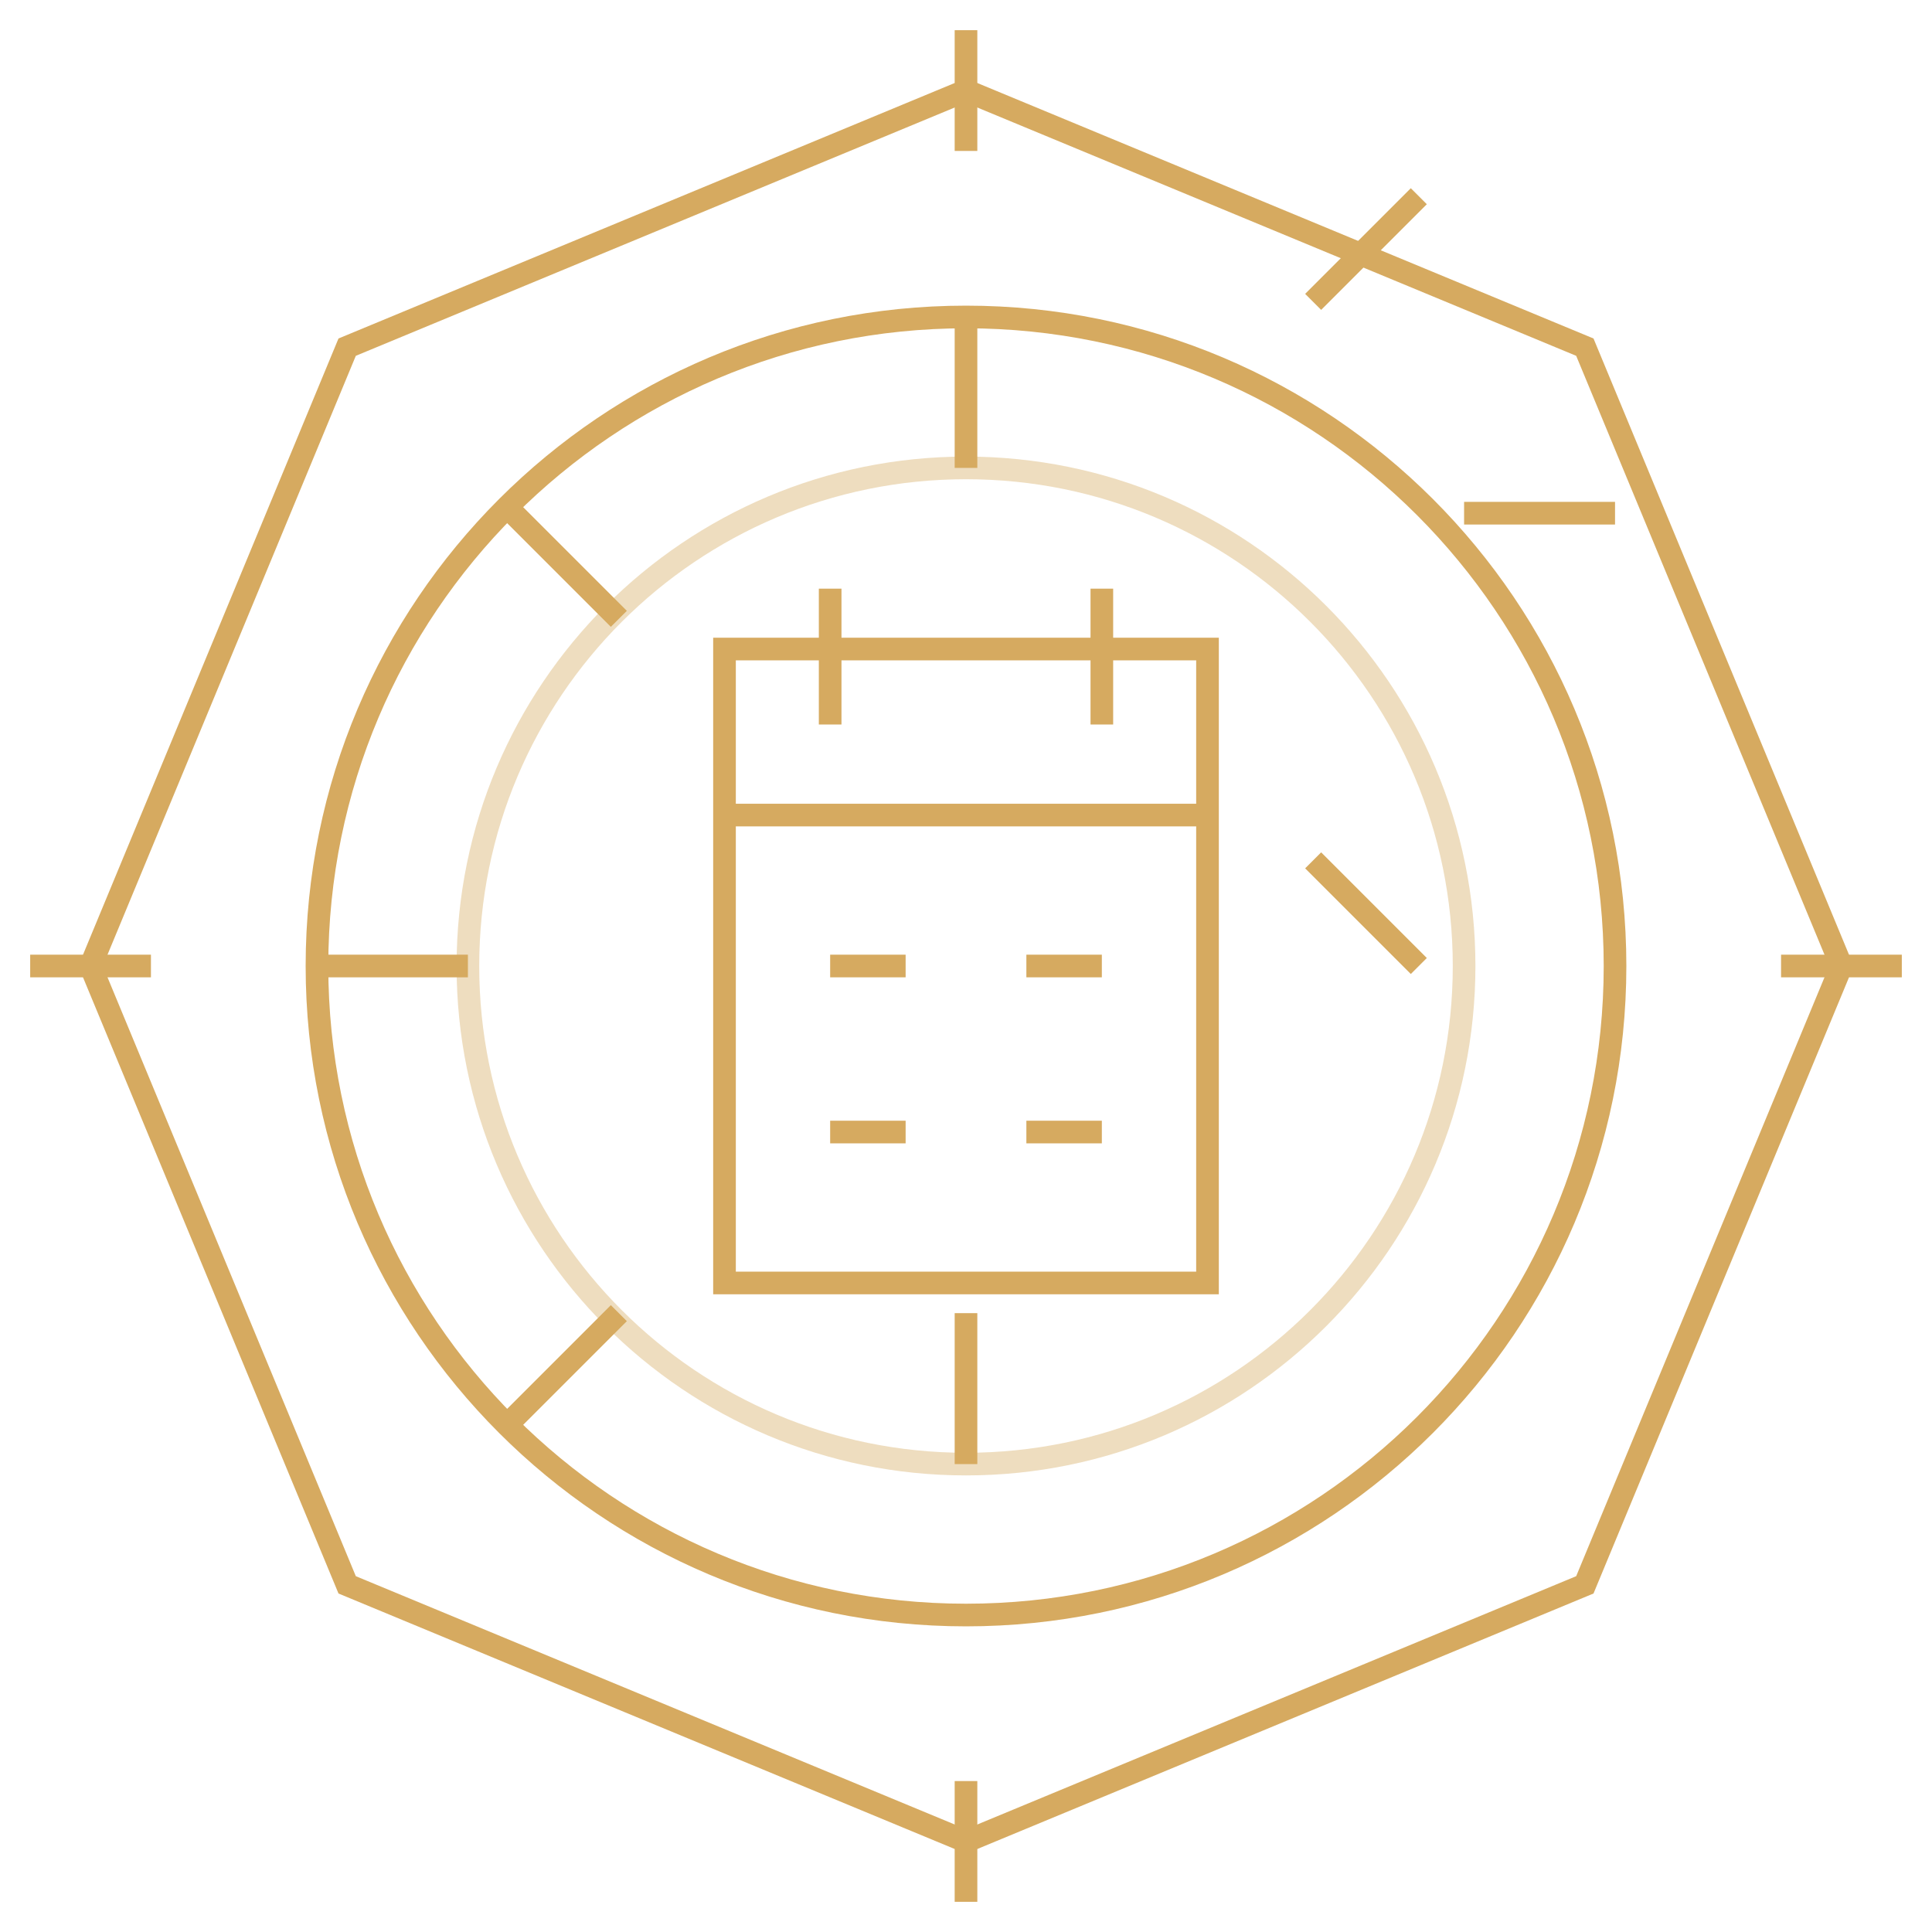
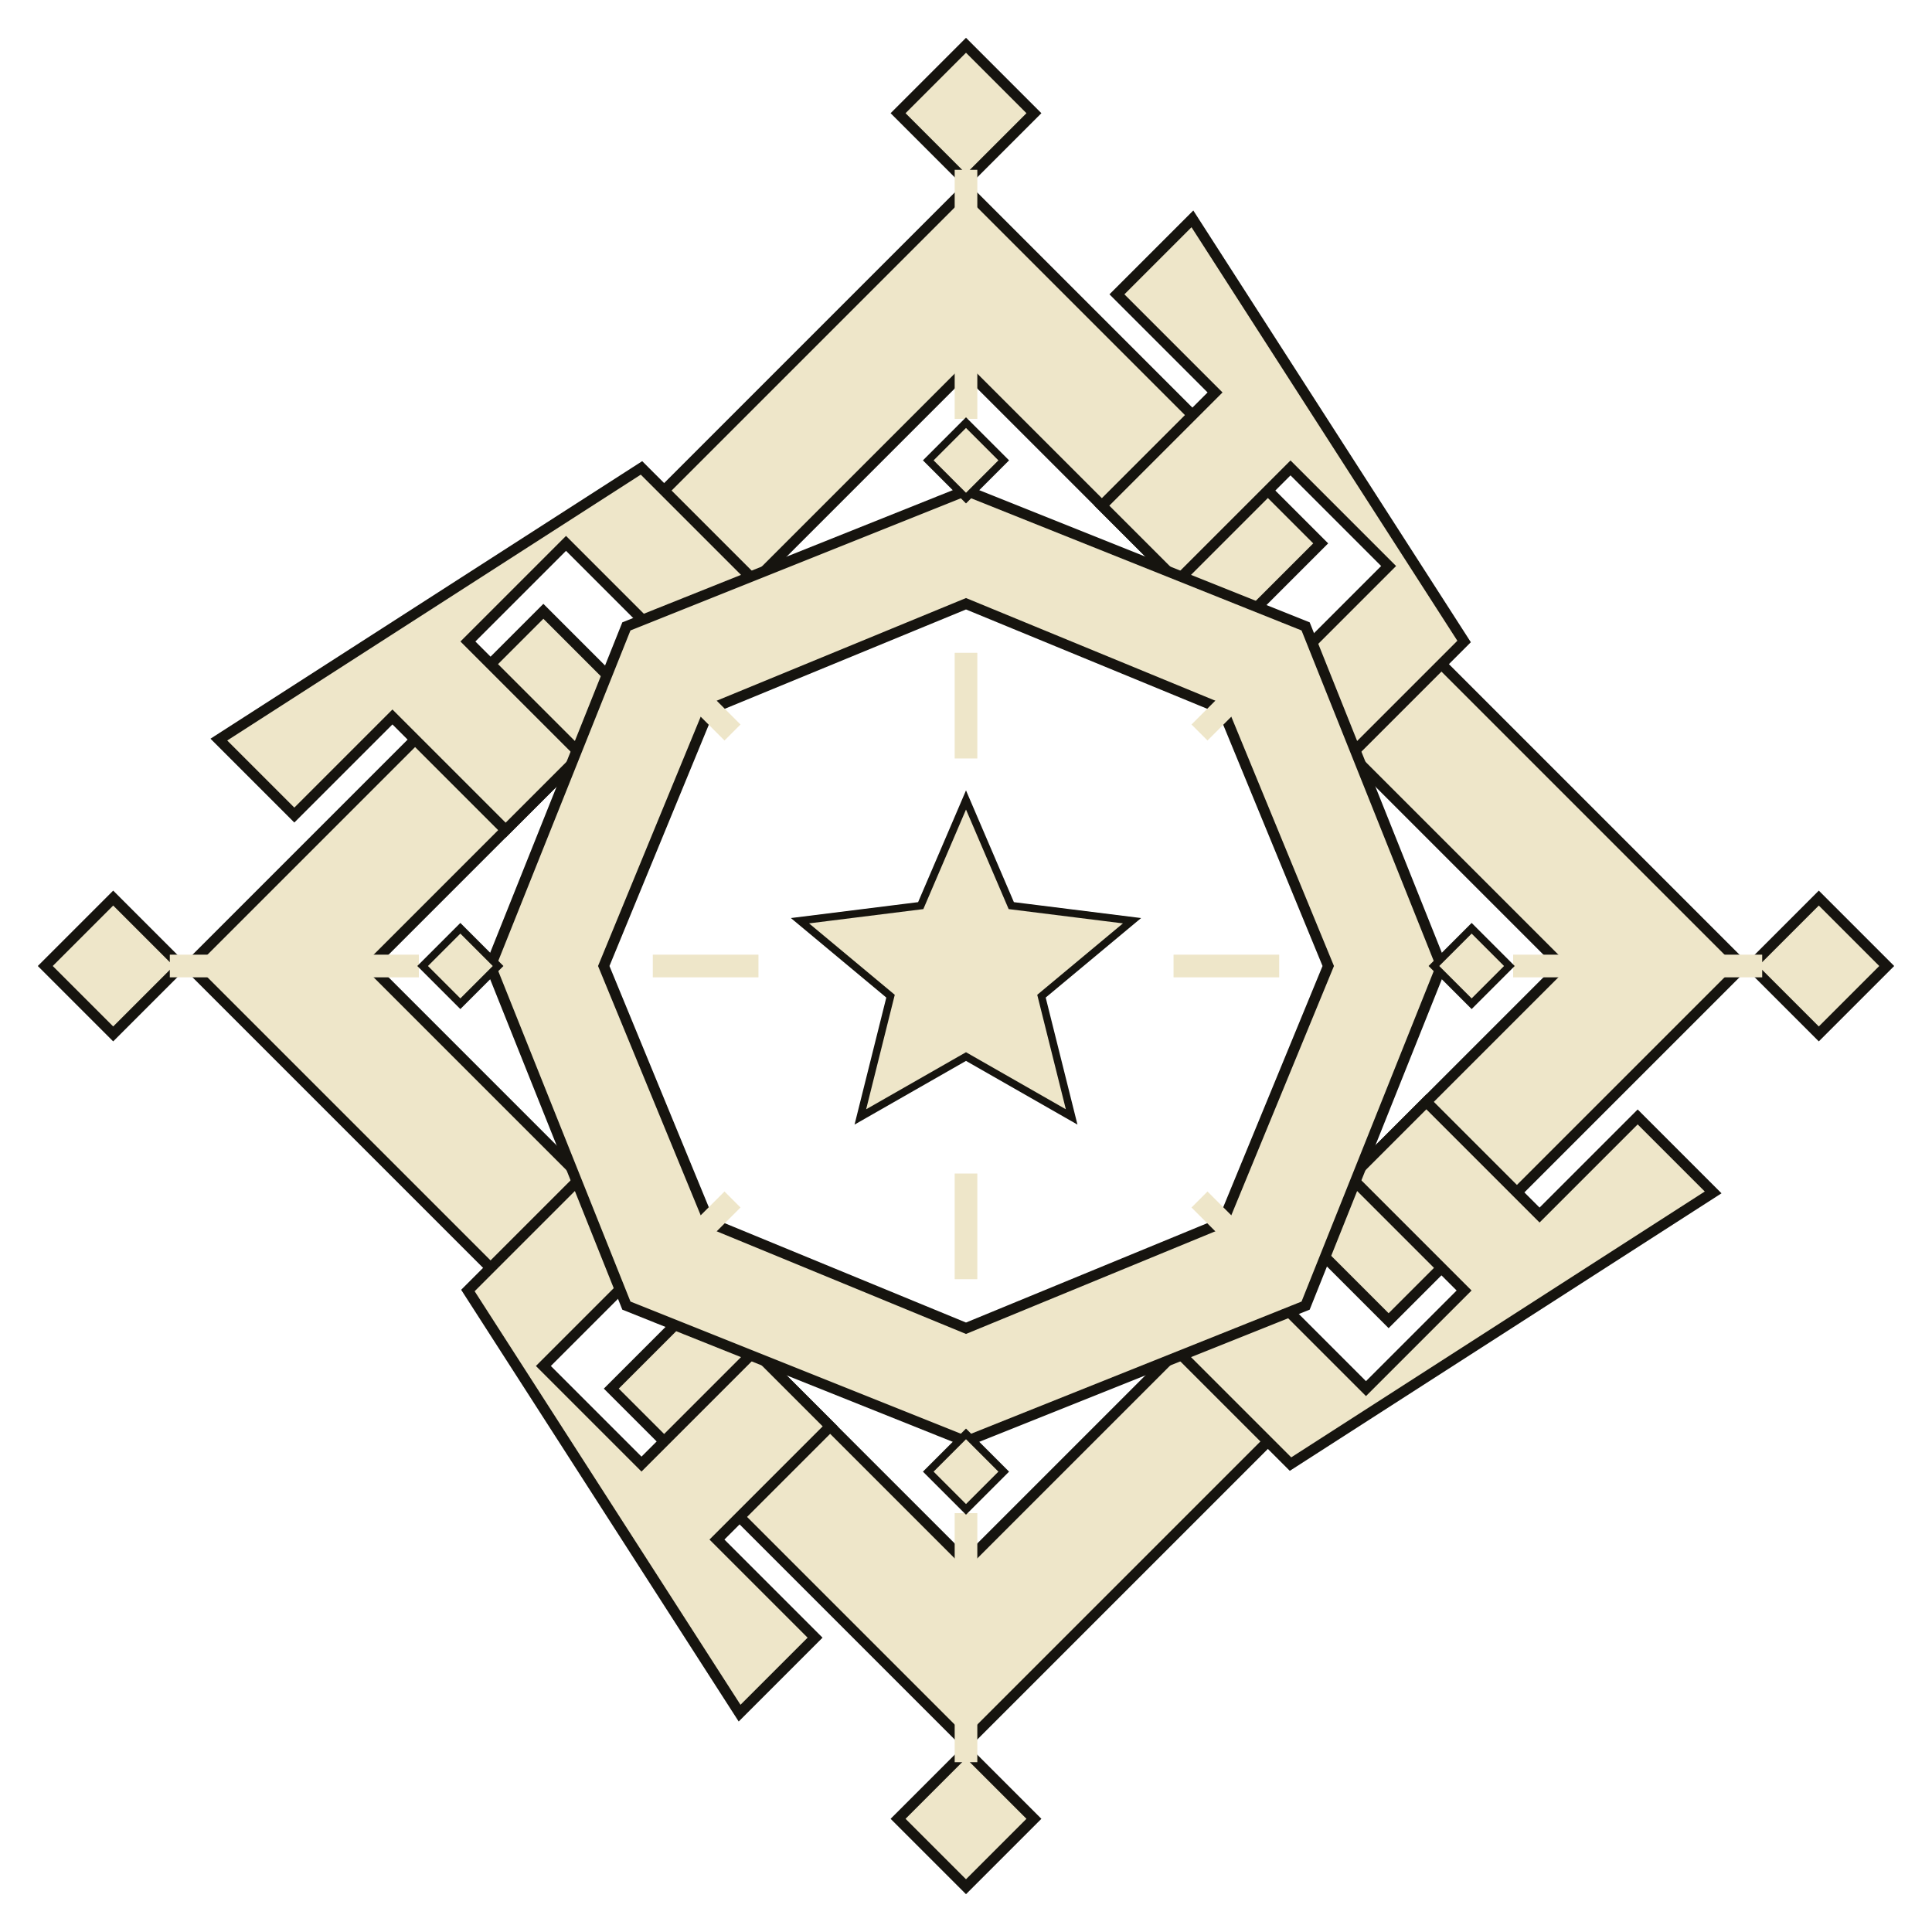
- <svg xmlns="http://www.w3.org/2000/svg" viewBox="0 0 128 128" fill="none" stroke="#d6aa60" stroke-width="1.5">
-   <path d="M64 6 105 23 122 64 105 105 64 122 23 105 6 64 23 23Z" />
-   <circle cx="64" cy="64" r="43" />
-   <circle cx="64" cy="64" r="33" stroke-opacity=".4" />
-   <path d="M64 21v10m30-18-7 7m20 14H97m-3 30-7-7m-23 30V97m-30-3 7-7M21 64h10m3-30 7 7" />
-   <path d="M48 43h32v42H48zM48 54h32M55 39v9m18-9v9M55 64h5m8 0h5m-18 11h5m8 0h5" />
-   <path d="M64 2v8m62 54h-8m-54 62v-8M2 64h8" />
+ <svg xmlns="http://www.w3.org/2000/svg" viewBox="0 0 256 256" fill="none">
+   <g stroke="#16140f" stroke-width="1.4" stroke-linejoin="miter">
+     <path fill="#eee6c9" d="m128 6 9 9-9 9-9-9Zm122 122-9 9-9-9 9-9ZM128 250l-9-9 9-9 9 9ZM6 128l9-9 9 9-9 9Z" />
+     <path fill="#eee6c9" fill-rule="evenodd" d="m128 25 47 47-12 12-35-35-35 35-12-12Zm103 103-47 47-12-12 35-35-35-35 12-12ZM128 231l-47-47 12-12 35 35 35-35 12 12ZM25 128l47-47 12 12-35 35 35 35-12 12Z" />
+     <path id="corner-knot" fill="#eee6c9" d="m85 62 15 15-10 10-15-15-13 13 15 15-10 10-15-15-13 13-10-10Z" />
+     <use href="#corner-knot" transform="rotate(90 128 128)" />
+     <use href="#corner-knot" transform="rotate(180 128 128)" />
+     <use href="#corner-knot" transform="rotate(270 128 128)" />
+     <path fill="#eee6c9" fill-rule="evenodd" d="m128 65 45 18 18 45-18 45-45 18-45-18-18-45 18-45Zm0 15-34 14-14 34 14 34 34 14 34-14 14-34-14-34Z" />
+   </g>
+   <g stroke="#eee6c9" stroke-width="3" stroke-linecap="square">
+     <path d="M128 24v30m74 74h30M128 202v30M24 128h30M128 88v11m40-11-8 8m8 32h-11m11 40-8-8m-32 8v-11m-40 11 8-8m-8-32h11m-11-40 8 8" />
+   </g>
+   <g fill="#eee6c9" stroke="#16140f" stroke-width="1">
+     <path d="m128 106 6 14 16 2-12 10 4 16-14-8-14 8 4-16-12-10 16-2Z" />
+     <path d="m128 56 5 5-5 5-5-5Zm72 72-5 5-5-5 5-5Zm-72 72-5-5 5-5 5 5Zm-72-72 5-5 5 5-5 5Z" />
+   </g>
</svg>
